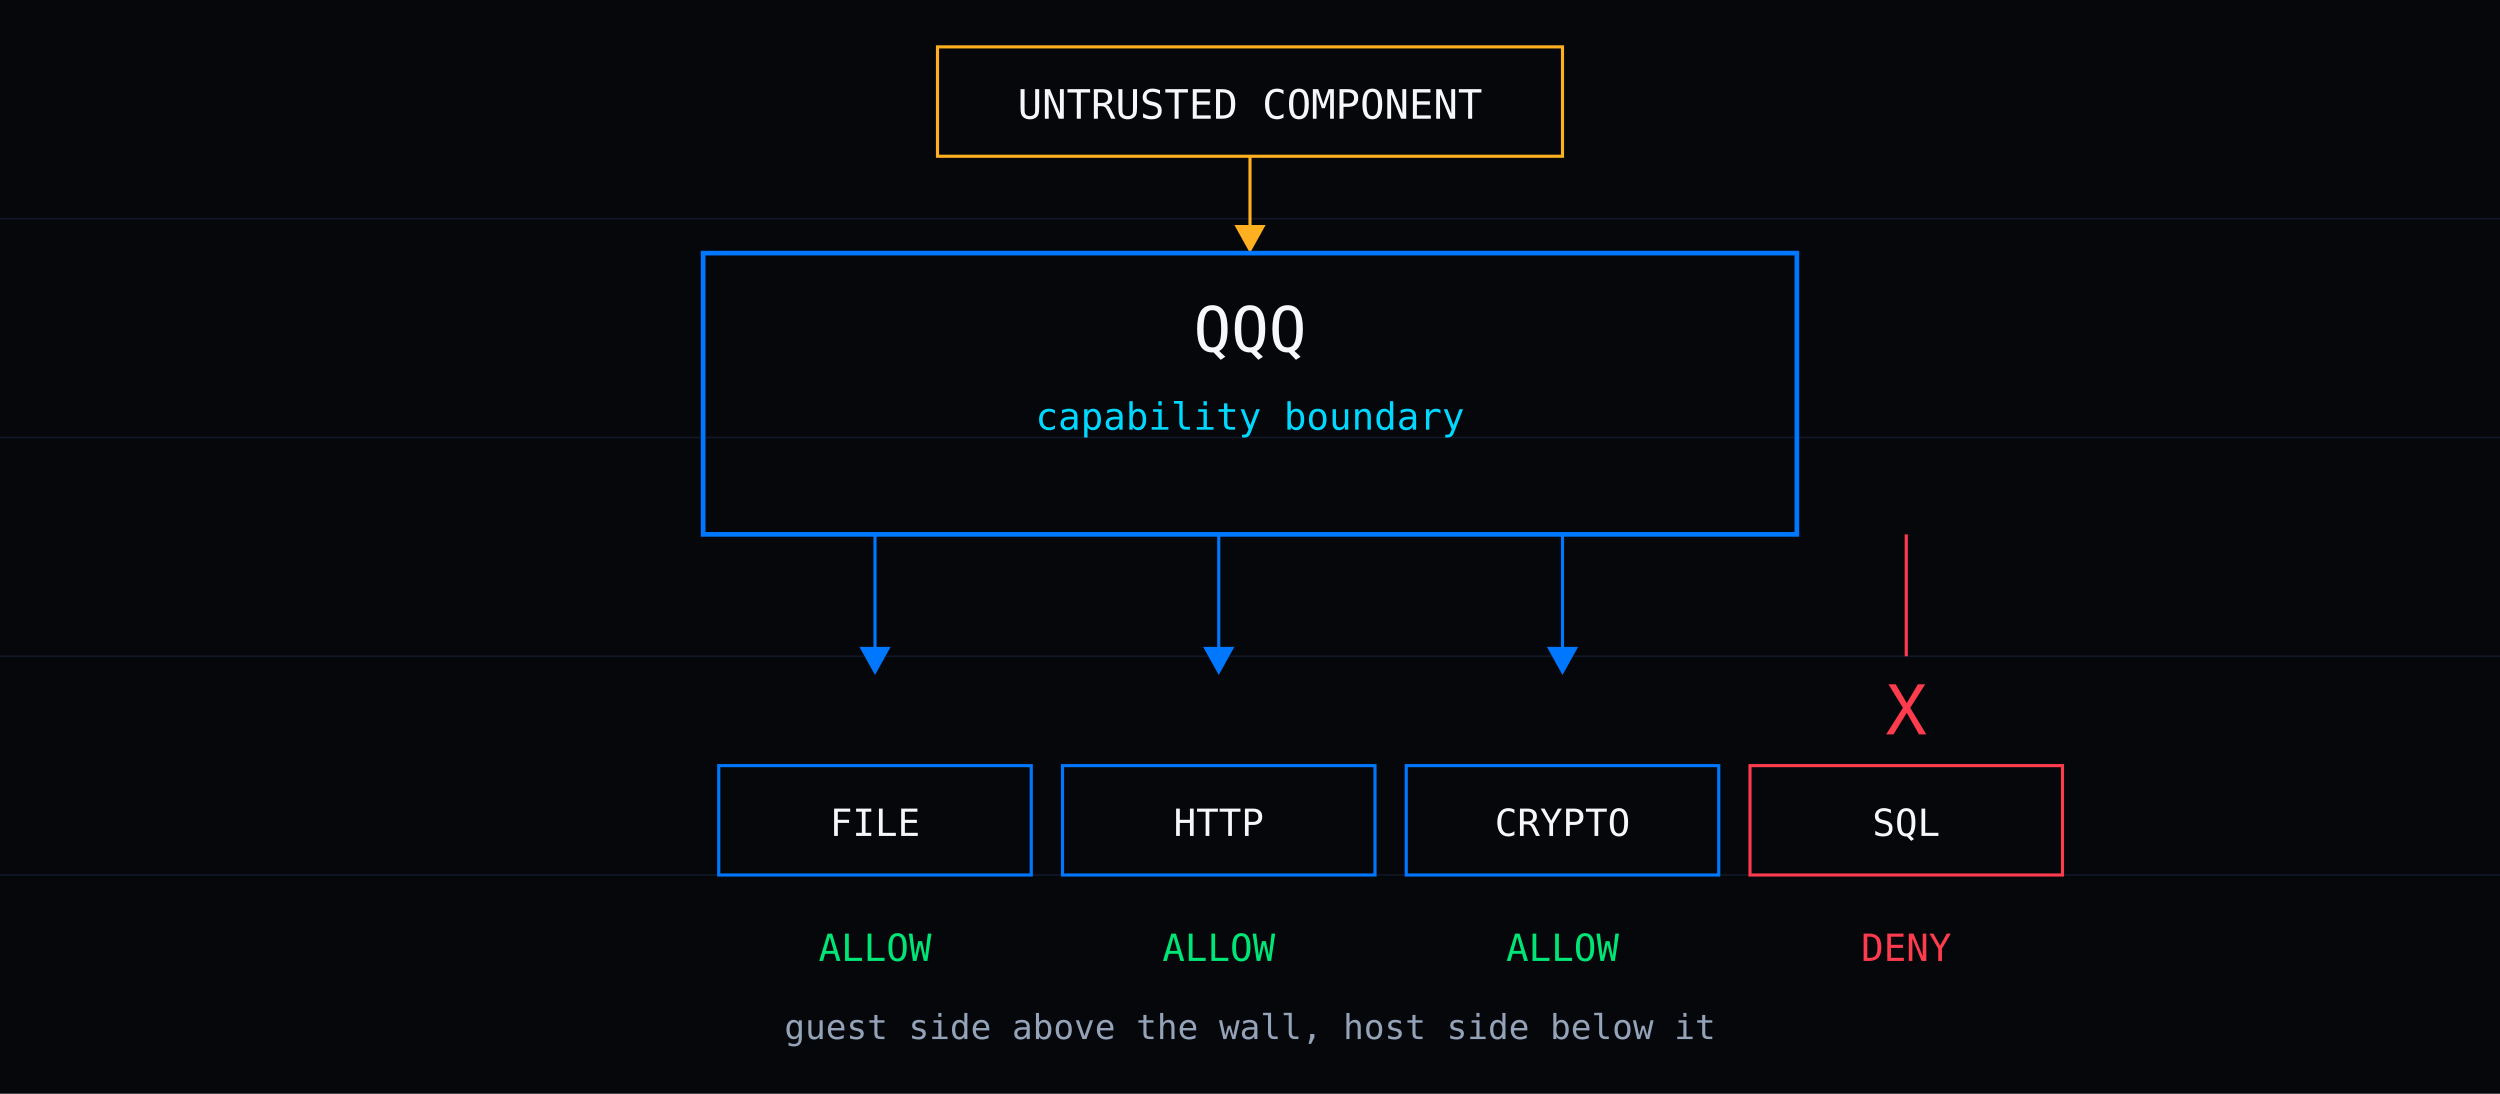
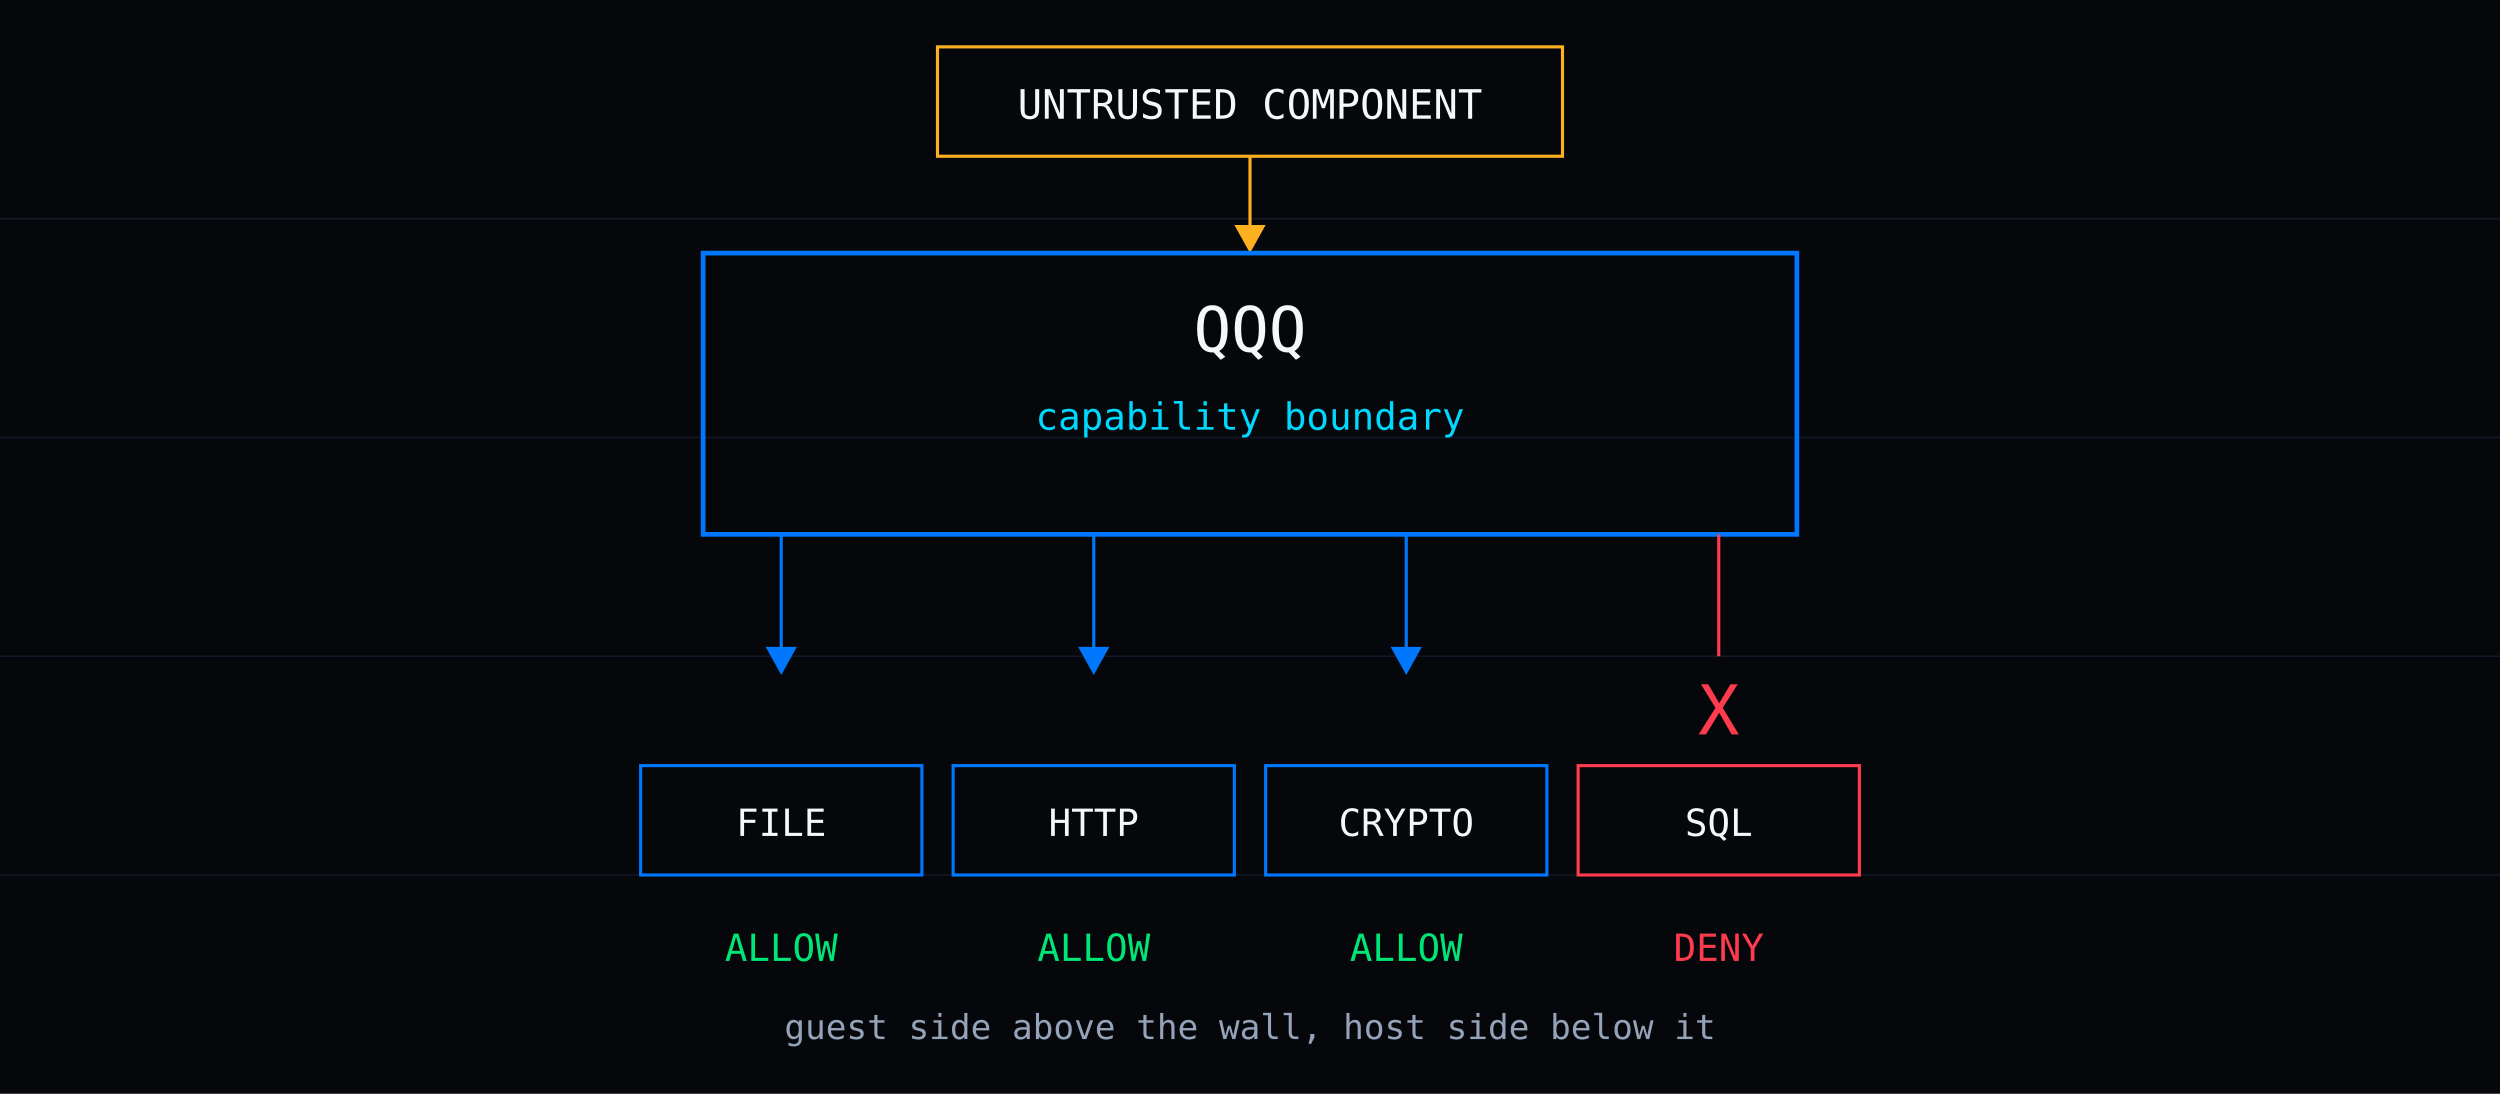
<svg xmlns="http://www.w3.org/2000/svg" viewBox="0 0 1600 700" font-family="ui-monospace, SFMono-Regular, Menlo, Monaco, Consolas, monospace">
  <rect width="1600" height="700" fill="#05070B" />
  <g stroke="#111827" stroke-width="1">
    <line x1="0" y1="140" x2="1600" y2="140" />
    <line x1="0" y1="280" x2="1600" y2="280" />
    <line x1="0" y1="420" x2="1600" y2="420" />
    <line x1="0" y1="560" x2="1600" y2="560" />
  </g>
  <g font-size="26" text-anchor="middle">
    <rect x="600" y="30" width="400" height="70" fill="none" stroke="#FFB020" stroke-width="2" />
    <text x="800" y="76" fill="#F5F7FA">UNTRUSTED COMPONENT</text>
    <line x1="800" y1="100" x2="800" y2="150" stroke="#FFB020" stroke-width="2" />
    <polygon points="800,162 790,144 810,144" fill="#FFB020" />
    <rect x="450" y="162" width="700" height="180" fill="none" stroke="#0077FF" stroke-width="3" />
    <text x="800" y="225" fill="#F5F7FA" font-size="40">QQQ</text>
    <text x="800" y="275" fill="#00D9FF" font-size="24">capability boundary</text>
    <g font-size="24">
-       <line x1="560" y1="342" x2="560" y2="420" stroke="#0077FF" stroke-width="2" />
-       <line x1="780" y1="342" x2="780" y2="420" stroke="#0077FF" stroke-width="2" />
-       <line x1="1000" y1="342" x2="1000" y2="420" stroke="#0077FF" stroke-width="2" />
-       <line x1="1220" y1="342" x2="1220" y2="420" stroke="#FF3B4E" stroke-width="2" />
-       <polygon points="560,432 550,414 570,414" fill="#0077FF" />
-       <polygon points="780,432 770,414 790,414" fill="#0077FF" />
-       <polygon points="1000,432 990,414 1010,414" fill="#0077FF" />
-       <text x="1220" y="470" fill="#FF3B4E" font-size="44">X</text>
-       <rect x="460" y="490" width="200" height="70" fill="none" stroke="#0077FF" stroke-width="2" />
-       <text x="560" y="535" fill="#F5F7FA">FILE</text>
-       <rect x="680" y="490" width="200" height="70" fill="none" stroke="#0077FF" stroke-width="2" />
-       <text x="780" y="535" fill="#F5F7FA">HTTP</text>
-       <rect x="900" y="490" width="200" height="70" fill="none" stroke="#0077FF" stroke-width="2" />
-       <text x="1000" y="535" fill="#F5F7FA">CRYPTO</text>
-       <rect x="1120" y="490" width="200" height="70" fill="none" stroke="#FF3B4E" stroke-width="2" />
-       <text x="1220" y="535" fill="#F5F7FA">SQL</text>
-       <text x="560" y="615" fill="#00E676">ALLOW</text>
-       <text x="780" y="615" fill="#00E676">ALLOW</text>
-       <text x="1000" y="615" fill="#00E676">ALLOW</text>
-       <text x="1220" y="615" fill="#FF3B4E">DENY</text>
+       <line x1="500" y1="342" x2="500" y2="420" stroke="#0077FF" stroke-width="2" />
+       <line x1="700" y1="342" x2="700" y2="420" stroke="#0077FF" stroke-width="2" />
+       <line x1="900" y1="342" x2="900" y2="420" stroke="#0077FF" stroke-width="2" />
+       <line x1="1100" y1="342" x2="1100" y2="420" stroke="#FF3B4E" stroke-width="2" />
+       <polygon points="500,432 490,414 510,414" fill="#0077FF" />
+       <polygon points="700,432 690,414 710,414" fill="#0077FF" />
+       <polygon points="900,432 890,414 910,414" fill="#0077FF" />
+       <text x="1100" y="470" fill="#FF3B4E" font-size="44">X</text>
+       <rect x="410" y="490" width="180" height="70" fill="none" stroke="#0077FF" stroke-width="2" />
+       <text x="500" y="535" fill="#F5F7FA">FILE</text>
+       <rect x="610" y="490" width="180" height="70" fill="none" stroke="#0077FF" stroke-width="2" />
+       <text x="700" y="535" fill="#F5F7FA">HTTP</text>
+       <rect x="810" y="490" width="180" height="70" fill="none" stroke="#0077FF" stroke-width="2" />
+       <text x="900" y="535" fill="#F5F7FA">CRYPTO</text>
+       <rect x="1010" y="490" width="180" height="70" fill="none" stroke="#FF3B4E" stroke-width="2" />
+       <text x="1100" y="535" fill="#F5F7FA">SQL</text>
+       <text x="500" y="615" fill="#00E676">ALLOW</text>
+       <text x="700" y="615" fill="#00E676">ALLOW</text>
+       <text x="900" y="615" fill="#00E676">ALLOW</text>
+       <text x="1100" y="615" fill="#FF3B4E">DENY</text>
      <text x="800" y="665" fill="#94A3B8" font-size="22">guest side above the wall, host side below it</text>
    </g>
  </g>
</svg>
